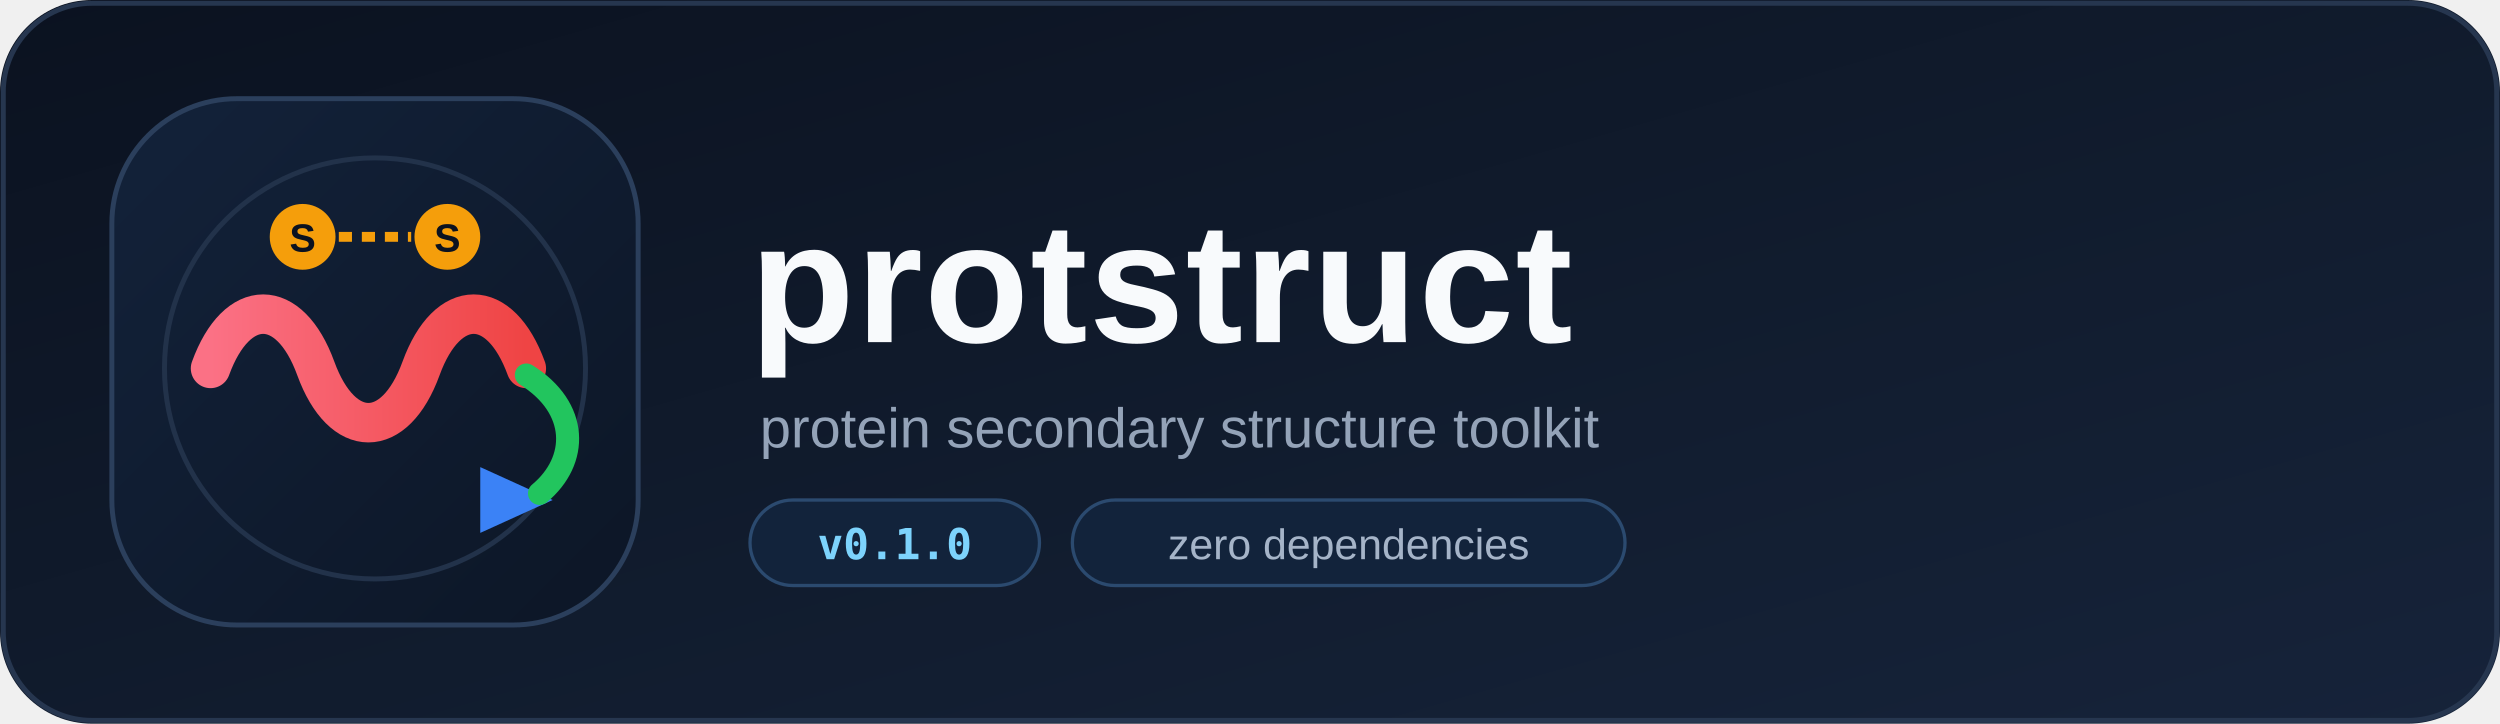
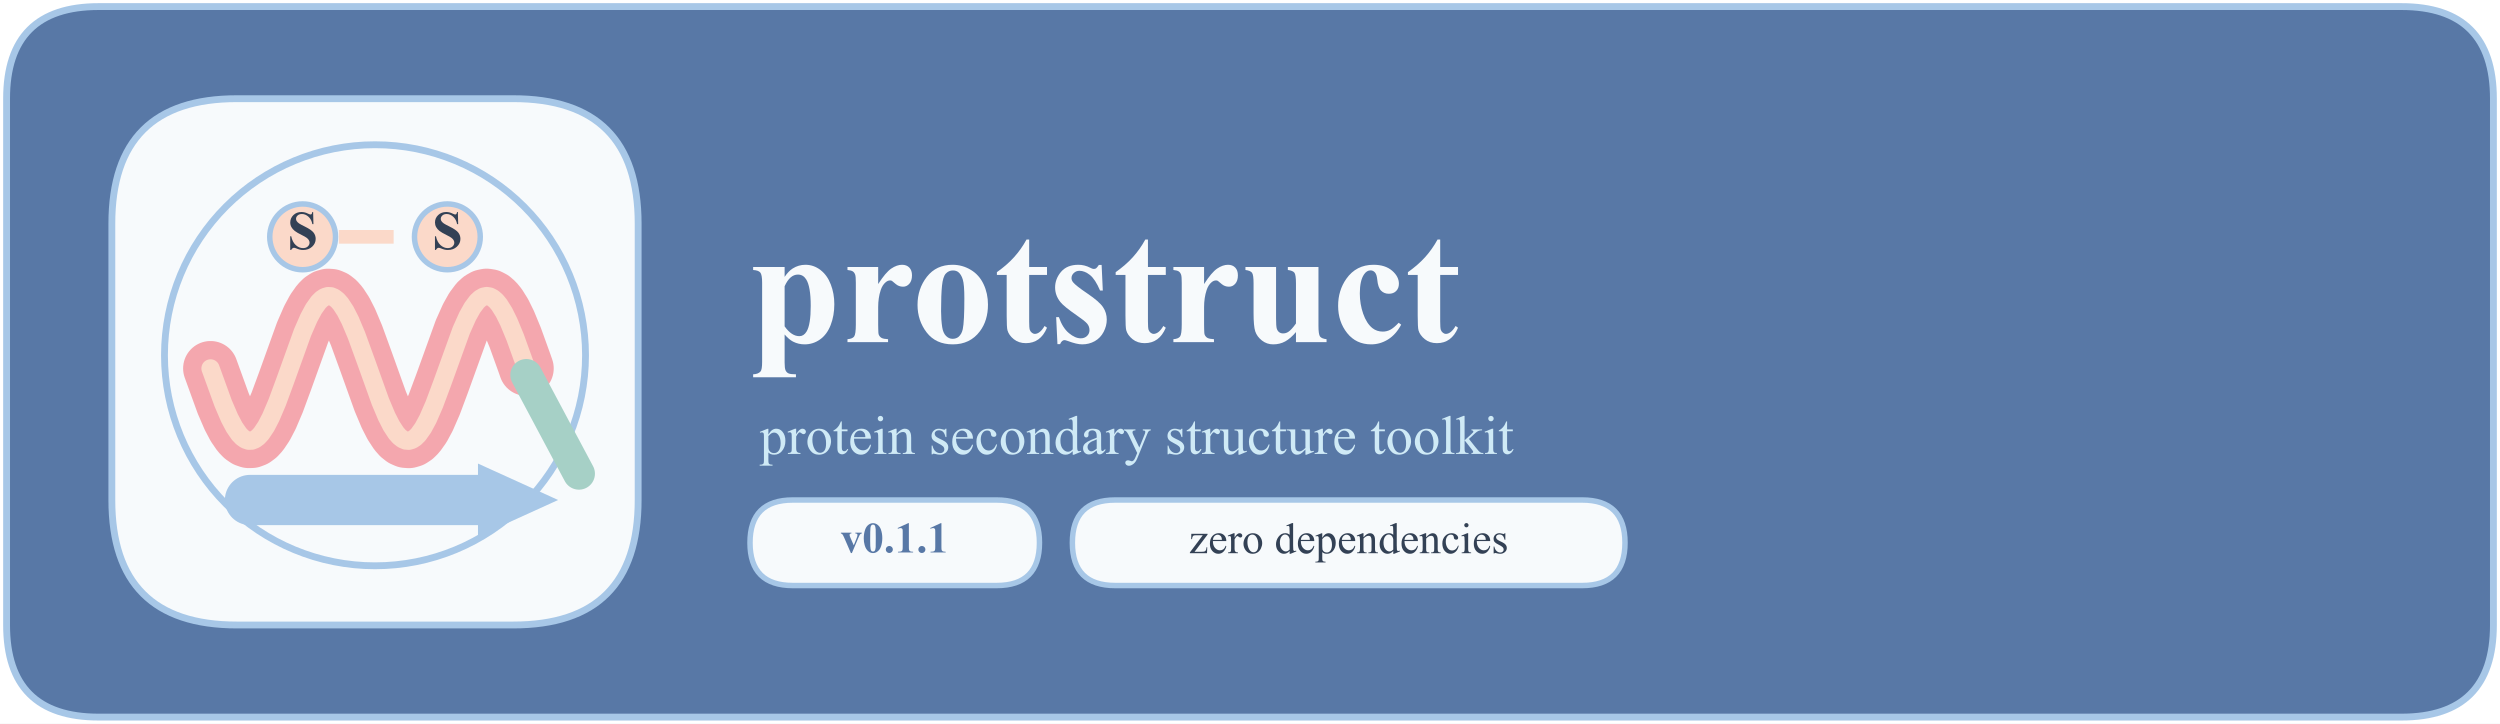
- <svg xmlns="http://www.w3.org/2000/svg" width="760" height="220" viewBox="0 0 760 220" role="img" aria-label="protstruct logo">
+ <svg xmlns="http://www.w3.org/2000/svg" xmlns:xlink="http://www.w3.org/1999/xlink" width="547.2pt" height="158.4pt" viewBox="0 0 547.2 158.4" version="1.1">
  <defs>
-     <linearGradient id="bg" x1="0" y1="0" x2="1" y2="1">
-       <stop offset="0" stop-color="#0B1220" />
-       <stop offset="0.55" stop-color="#111C2E" />
-       <stop offset="1" stop-color="#16233A" />
-     </linearGradient>
-     <linearGradient id="helix" x1="0" y1="0" x2="1" y2="0">
-       <stop offset="0" stop-color="#FB7185" />
-       <stop offset="1" stop-color="#EF4444" />
-     </linearGradient>
-     <linearGradient id="sheet" x1="0" y1="0" x2="1" y2="0">
-       <stop offset="0" stop-color="#60A5FA" />
-       <stop offset="1" stop-color="#3B82F6" />
-     </linearGradient>
-     <linearGradient id="iconBg" x1="0" y1="0" x2="1" y2="1">
-       <stop offset="0" stop-color="#13223A" />
-       <stop offset="1" stop-color="#0C1626" />
-     </linearGradient>
+     <style type="text/css">*{stroke-linejoin: round; stroke-linecap: butt}</style>
  </defs>
-   <rect x="0" y="0" width="760" height="220" rx="28" fill="url(#bg)" />
-   <rect x="1" y="1" width="758" height="218" rx="27" fill="none" stroke="#26364F" stroke-width="1.5" />
-   <g>
-     <rect x="34" y="30" width="160" height="160" rx="38" fill="url(#iconBg)" stroke="#2B3F5C" stroke-width="1.5" />
-     <circle cx="114" cy="112" r="64" fill="none" stroke="#22324A" stroke-width="1.5" />
-     <line x1="103" y1="72" x2="125" y2="72" stroke="#F59E0B" stroke-width="3" stroke-dasharray="4 3" />
-     <circle cx="92" cy="72" r="10" fill="#F59E0B" />
-     <circle cx="136" cy="72" r="10" fill="#F59E0B" />
-     <text x="92" y="76.5" text-anchor="middle" font-family="Arial, sans-serif" font-size="12" font-weight="700" fill="#0B1220">S</text>
-     <text x="136" y="76.5" text-anchor="middle" font-family="Arial, sans-serif" font-size="12" font-weight="700" fill="#0B1220">S</text>
-     <path d="M64 112 C72 90 88 90 96 112 S120 134 128 112 S152 90 160 112" fill="none" stroke="url(#helix)" stroke-width="12" stroke-linecap="round" />
-     <line x1="76" y1="152" x2="148" y2="152" stroke="url(#sheet)" stroke-width="11" stroke-linecap="round" />
-     <polygon points="146,142 168,152 146,162" fill="#3B82F6" />
-     <path d="M160 114 C176 124 176 140 164 150" fill="none" stroke="#22C55E" stroke-width="7" stroke-linecap="round" />
+   <g id="figure_1">
+     <g id="patch_1">
+       <path d="M 0 158.4  L 547.2 158.4  L 547.2 0  L 0 0  z " style="fill: #ffffff" />
+     </g>
+     <g id="axes_1">
+       <g id="patch_2">
+         <path d="M 21.6 156.96  L 525.6 156.96  Q 545.76 156.96 545.76 136.8  L 545.76 21.6  Q 545.76 1.44 525.6 1.44  L 21.6 1.44  Q 1.44 1.44 1.44 21.6  L 1.44 136.8  Q 1.44 156.96 21.6 156.96  z " clip-path="url(#p4c0f9f40c4)" style="fill: #5878a6; stroke: #a7c7e7; stroke-width: 1.5; stroke-linejoin: miter" />
+       </g>
+       <g id="patch_3">
+         <path d="M 51.84 136.8  L 112.32 136.8  Q 139.68 136.8 139.68 109.44  L 139.68 48.96  Q 139.68 21.6 112.32 21.6  L 51.84 21.6  Q 24.48 21.6 24.48 48.96  L 24.48 109.44  Q 24.48 136.8 51.84 136.8  z " clip-path="url(#p4c0f9f40c4)" style="fill: #f7fafc; stroke: #a7c7e7; stroke-width: 1.5; stroke-linejoin: miter" />
+       </g>
+       <g id="patch_4">
+         <path d="M 82.08 123.84  C 94.301 123.84 106.022 118.985 114.663 110.343  C 123.305 101.702 128.16 89.981 128.16 77.76  C 128.16 65.539 123.305 53.818 114.663 45.177  C 106.022 36.535 94.301 31.68 82.08 31.68  C 69.859 31.68 58.138 36.535 49.497 45.177  C 40.855 53.818 36 65.539 36 77.76  C 36 89.981 40.855 101.702 49.497 110.343  C 58.138 118.985 69.859 123.84 82.08 123.84  L 82.08 123.84  z " clip-path="url(#p4c0f9f40c4)" style="fill: none; stroke: #a7c7e7; stroke-width: 1.5; stroke-linejoin: miter" />
+       </g>
+       <g id="patch_5">
+         <path d="M 66.24 59.04  C 68.149 59.04 69.981 58.281 71.331 56.931  C 72.681 55.581 73.44 53.749 73.44 51.84  C 73.44 49.931 72.681 48.099 71.331 46.749  C 69.981 45.399 68.149 44.64 66.24 44.64  C 64.331 44.64 62.499 45.399 61.149 46.749  C 59.799 48.099 59.04 49.931 59.04 51.84  C 59.04 53.749 59.799 55.581 61.149 56.931  C 62.499 58.281 64.331 59.04 66.24 59.04  z " clip-path="url(#p4c0f9f40c4)" style="fill: #fbd9c9; stroke: #a7c7e7; stroke-width: 1.2; stroke-linejoin: miter" />
+       </g>
+       <g id="patch_6">
+         <path d="M 97.92 59.04  C 99.829 59.04 101.661 58.281 103.011 56.931  C 104.361 55.581 105.12 53.749 105.12 51.84  C 105.12 49.931 104.361 48.099 103.011 46.749  C 101.661 45.399 99.829 44.64 97.92 44.64  C 96.011 44.64 94.179 45.399 92.829 46.749  C 91.479 48.099 90.72 49.931 90.72 51.84  C 90.72 53.749 91.479 55.581 92.829 56.931  C 94.179 58.281 96.011 59.04 97.92 59.04  z " clip-path="url(#p4c0f9f40c4)" style="fill: #fbd9c9; stroke: #a7c7e7; stroke-width: 1.2; stroke-linejoin: miter" />
+       </g>
+       <g id="patch_7">
+         <path d="M 105.12 116.64  L 120.96 109.44  L 105.12 102.24  z " clip-path="url(#p4c0f9f40c4)" style="fill: #a7c7e7; stroke: #a7c7e7; stroke-linejoin: miter" />
+       </g>
+       <g id="patch_8">
+         <path d="M 173.52 128.16  L 218.16 128.16  Q 227.52 128.16 227.52 118.8  L 227.52 118.8  Q 227.52 109.44 218.16 109.44  L 173.52 109.44  Q 164.16 109.44 164.16 118.8  L 164.16 118.8  Q 164.16 128.16 173.52 128.16  z " clip-path="url(#p4c0f9f40c4)" style="fill: #f7fafc; stroke: #a7c7e7; stroke-width: 1.2; stroke-linejoin: miter" />
+       </g>
+       <g id="patch_9">
+         <path d="M 244.08 128.16  L 346.32 128.16  Q 355.68 128.16 355.68 118.8  L 355.68 118.8  Q 355.68 109.44 346.32 109.44  L 244.08 109.44  Q 234.72 109.44 234.72 118.8  L 234.72 118.8  Q 234.72 128.16 244.08 128.16  z " clip-path="url(#p4c0f9f40c4)" style="fill: #f7fafc; stroke: #a7c7e7; stroke-width: 1.2; stroke-linejoin: miter" />
+       </g>
+       <g id="line2d_1">
+         <path d="M 74.16 51.84  L 90 51.84  " clip-path="url(#p4c0f9f40c4)" style="fill: none; stroke-dasharray: 12,9; stroke-dashoffset: 0; stroke: #fbd9c9; stroke-width: 3" />
+       </g>
+       <g id="line2d_2">
+         <path d="M 46.08 80.64  L 48.859 88.306  L 50.248 91.527  L 51.29 93.499  L 52.332 95.011  L 53.027 95.735  L 53.721 96.22  L 54.416 96.456  L 55.111 96.44  L 55.805 96.173  L 56.5 95.658  L 57.195 94.904  L 58.237 93.351  L 59.279 91.344  L 60.668 88.086  L 62.405 83.377  L 66.226 72.756  L 67.615 69.573  L 68.657 67.637  L 69.699 66.166  L 70.394 65.471  L 71.088 65.017  L 71.783 64.812  L 72.478 64.86  L 73.172 65.158  L 73.867 65.704  L 74.562 66.487  L 75.604 68.08  L 76.646 70.122  L 78.035 73.415  L 80.119 79.142  L 83.245 87.865  L 84.634 91.158  L 85.676 93.2  L 86.718 94.793  L 87.413 95.576  L 88.108 96.122  L 88.802 96.42  L 89.497 96.468  L 90.192 96.263  L 90.886 95.809  L 91.581 95.114  L 92.623 93.643  L 93.665 91.707  L 95.054 88.524  L 96.791 83.868  L 100.959 72.326  L 102.349 69.221  L 103.391 67.358  L 104.433 65.97  L 105.127 65.334  L 105.822 64.942  L 106.517 64.8  L 107.211 64.911  L 107.906 65.272  L 108.601 65.878  L 109.295 66.719  L 110.337 68.391  L 111.379 70.501  L 112.769 73.864  L 114.853 79.64  L 115.2 80.64  L 115.2 80.64  " clip-path="url(#p4c0f9f40c4)" style="fill: none; stroke: #f4a7ae; stroke-width: 12; stroke-linecap: round" />
+       </g>
+       <g id="line2d_3">
+         <path d="M 46.08 80.64  L 48.859 88.306  L 50.248 91.527  L 51.29 93.499  L 52.332 95.011  L 53.027 95.735  L 53.721 96.22  L 54.416 96.456  L 55.111 96.44  L 55.805 96.173  L 56.5 95.658  L 57.195 94.904  L 58.237 93.351  L 59.279 91.344  L 60.668 88.086  L 62.405 83.377  L 66.226 72.756  L 67.615 69.573  L 68.657 67.637  L 69.699 66.166  L 70.394 65.471  L 71.088 65.017  L 71.783 64.812  L 72.478 64.86  L 73.172 65.158  L 73.867 65.704  L 74.562 66.487  L 75.604 68.08  L 76.646 70.122  L 78.035 73.415  L 80.119 79.142  L 83.245 87.865  L 84.634 91.158  L 85.676 93.2  L 86.718 94.793  L 87.413 95.576  L 88.108 96.122  L 88.802 96.42  L 89.497 96.468  L 90.192 96.263  L 90.886 95.809  L 91.581 95.114  L 92.623 93.643  L 93.665 91.707  L 95.054 88.524  L 96.791 83.868  L 100.959 72.326  L 102.349 69.221  L 103.391 67.358  L 104.433 65.97  L 105.127 65.334  L 105.822 64.942  L 106.517 64.8  L 107.211 64.911  L 107.906 65.272  L 108.601 65.878  L 109.295 66.719  L 110.337 68.391  L 111.379 70.501  L 112.769 73.864  L 114.853 79.64  L 115.2 80.64  L 115.2 80.64  " clip-path="url(#p4c0f9f40c4)" style="fill: none; stroke: #fbd9c9; stroke-width: 4; stroke-linecap: round" />
+       </g>
+       <g id="line2d_4">
+         <path d="M 54.72 109.44  L 106.56 109.44  " clip-path="url(#p4c0f9f40c4)" style="fill: none; stroke: #a7c7e7; stroke-width: 11; stroke-linecap: round" />
+       </g>
+       <g id="line2d_5">
+         <path d="M 115.2 82.08  L 115.395 82.446  L 115.591 82.812  L 115.786 83.178  L 115.981 83.544  L 116.176 83.911  L 116.372 84.277  L 116.567 84.643  L 116.762 85.009  L 116.957 85.375  L 117.153 85.741  L 117.348 86.107  L 117.543 86.473  L 117.738 86.839  L 117.934 87.205  L 118.129 87.572  L 118.324 87.938  L 118.519 88.304  L 118.715 88.67  L 118.91 89.036  L 119.105 89.402  L 119.3 89.768  L 119.496 90.134  L 119.691 90.5  L 119.886 90.866  L 120.081 91.233  L 120.277 91.599  L 120.472 91.965  L 120.667 92.331  L 120.862 92.697  L 121.058 93.063  L 121.253 93.429  L 121.448 93.795  L 121.643 94.161  L 121.839 94.527  L 122.034 94.894  L 122.229 95.26  L 122.424 95.626  L 122.62 95.992  L 122.815 96.358  L 123.01 96.724  L 123.205 97.09  L 123.401 97.456  L 123.596 97.822  L 123.791 98.188  L 123.986 98.555  L 124.182 98.921  L 124.377 99.287  L 124.572 99.653  L 124.767 100.019  L 124.963 100.385  L 125.158 100.751  L 125.353 101.117  L 125.548 101.483  L 125.744 101.849  L 125.939 102.216  L 126.134 102.582  L 126.329 102.948  L 126.525 103.314  L 126.72 103.68  " clip-path="url(#p4c0f9f40c4)" style="fill: none; stroke: #a6d0c6; stroke-width: 7; stroke-linecap: round" />
+       </g>
+       <g id="text_1">
+         <g style="fill: #334155" transform="translate(62.90344 54.52969) scale(0.12 -0.12)">
+           <defs>
+             <path id="TimesNewRomanPS-BoldMT-53" d="M 3006 4334  L 3041 2922  L 2913 2922  Q 2822 3453 2467 3776  Q 2113 4100 1700 4100  Q 1381 4100 1195 3929  Q 1009 3759 1009 3538  Q 1009 3397 1075 3288  Q 1166 3141 1366 2997  Q 1513 2894 2044 2631  Q 2788 2266 3047 1941  Q 3303 1616 3303 1197  Q 3303 666 2889 283  Q 2475 -100 1838 -100  Q 1638 -100 1459 -59  Q 1281 -19 1013 94  Q 863 156 766 156  Q 684 156 593 93  Q 503 31 447 -97  L 331 -97  L 331 1503  L 447 1503  Q 584 828 976 473  Q 1369 119 1822 119  Q 2172 119 2380 309  Q 2588 500 2588 753  Q 2588 903 2508 1043  Q 2428 1184 2265 1311  Q 2103 1438 1691 1641  Q 1113 1925 859 2125  Q 606 2325 470 2572  Q 334 2819 334 3116  Q 334 3622 706 3978  Q 1078 4334 1644 4334  Q 1850 4334 2044 4284  Q 2191 4247 2402 4145  Q 2613 4044 2697 4044  Q 2778 4044 2825 4094  Q 2872 4144 2913 4334  L 3006 4334  z " transform="scale(0.015625)" />
+           </defs>
+           <use xlink:href="#TimesNewRomanPS-BoldMT-53" />
+         </g>
+       </g>
+       <g id="text_2">
+         <g style="fill: #334155" transform="translate(94.58344 54.52969) scale(0.12 -0.12)">
+           <use xlink:href="#TimesNewRomanPS-BoldMT-53" />
+         </g>
+       </g>
+       <g id="text_3">
+         <g style="fill: #f7fafc" transform="translate(164.16 74.88) scale(0.36 -0.36)">
+           <defs>
+             <path id="TimesNewRomanPS-BoldMT-70" d="M 1347 297  L 1347 -791  Q 1347 -1016 1383 -1097  Q 1419 -1178 1494 -1215  Q 1569 -1253 1788 -1253  L 1788 -1369  L 122 -1369  L 122 -1253  Q 316 -1247 409 -1144  Q 472 -1072 472 -772  L 472 2313  Q 472 2622 400 2708  Q 328 2794 122 2806  L 122 2922  L 1347 2922  L 1347 2538  Q 1500 2763 1659 2863  Q 1888 3009 2156 3009  Q 2478 3009 2742 2806  Q 3006 2603 3143 2245  Q 3281 1888 3281 1475  Q 3281 1031 3139 664  Q 2997 297 2726 104  Q 2456 -88 2125 -88  Q 1884 -88 1675 19  Q 1519 100 1347 297  z M 1347 613  Q 1616 231 1922 231  Q 2091 231 2200 409  Q 2363 672 2363 1409  Q 2363 2166 2184 2444  Q 2066 2628 1866 2628  Q 1550 2628 1347 2172  L 1347 613  z " transform="scale(0.015625)" />
+             <path id="TimesNewRomanPS-BoldMT-72" d="M 1428 2922  L 1428 2259  Q 1719 2713 1937 2861  Q 2156 3009 2359 3009  Q 2534 3009 2639 2901  Q 2744 2794 2744 2597  Q 2744 2388 2642 2272  Q 2541 2156 2397 2156  Q 2231 2156 2109 2262  Q 1988 2369 1966 2381  Q 1934 2400 1894 2400  Q 1803 2400 1722 2331  Q 1594 2225 1528 2028  Q 1428 1725 1428 1359  L 1428 688  L 1431 513  Q 1431 334 1453 284  Q 1491 200 1564 161  Q 1638 122 1813 113  L 1813 0  L 234 0  L 234 113  Q 425 128 492 217  Q 559 306 559 688  L 559 2303  Q 559 2553 534 2622  Q 503 2709 443 2750  Q 384 2791 234 2806  L 234 2922  L 1428 2922  z " transform="scale(0.015625)" />
+             <path id="TimesNewRomanPS-BoldMT-6f" d="M 1594 3009  Q 1975 3009 2303 2812  Q 2631 2616 2801 2253  Q 2972 1891 2972 1459  Q 2972 838 2656 419  Q 2275 -88 1603 -88  Q 944 -88 587 375  Q 231 838 231 1447  Q 231 2075 595 2542  Q 959 3009 1594 3009  z M 1606 2788  Q 1447 2788 1333 2667  Q 1219 2547 1183 2192  Q 1147 1838 1147 1206  Q 1147 872 1191 581  Q 1225 359 1337 243  Q 1450 128 1594 128  Q 1734 128 1828 206  Q 1950 313 1991 503  Q 2053 800 2053 1703  Q 2053 2234 1993 2432  Q 1934 2631 1819 2722  Q 1738 2788 1606 2788  z " transform="scale(0.015625)" />
+             <path id="TimesNewRomanPS-BoldMT-74" d="M 1375 3991  L 1375 2922  L 2069 2922  L 2069 2613  L 1375 2613  L 1375 809  Q 1375 556 1398 482  Q 1422 409 1481 364  Q 1541 319 1591 319  Q 1794 319 1975 628  L 2069 559  Q 1816 -41 1247 -41  Q 969 -41 776 114  Q 584 269 531 459  Q 500 566 500 1034  L 500 2613  L 119 2613  L 119 2722  Q 513 3000 789 3306  Q 1066 3613 1272 3991  L 1375 3991  z " transform="scale(0.015625)" />
+             <path id="TimesNewRomanPS-BoldMT-73" d="M 2063 3003  L 2109 2006  L 2003 2006  Q 1813 2450 1608 2612  Q 1403 2775 1200 2775  Q 1072 2775 981 2689  Q 891 2603 891 2491  Q 891 2406 953 2328  Q 1053 2200 1512 1889  Q 1972 1578 2117 1361  Q 2263 1144 2263 875  Q 2263 631 2141 397  Q 2019 163 1797 37  Q 1575 -88 1306 -88  Q 1097 -88 747 44  Q 653 78 619 78  Q 516 78 447 -78  L 344 -78  L 294 972  L 400 972  Q 541 559 786 353  Q 1031 147 1250 147  Q 1400 147 1495 239  Q 1591 331 1591 463  Q 1591 613 1497 722  Q 1403 831 1078 1053  Q 600 1384 459 1559  Q 253 1816 253 2125  Q 253 2463 486 2736  Q 719 3009 1159 3009  Q 1397 3009 1619 2894  Q 1703 2847 1756 2847  Q 1813 2847 1847 2870  Q 1881 2894 1956 3003  L 2063 3003  z " transform="scale(0.015625)" />
+             <path id="TimesNewRomanPS-BoldMT-75" d="M 3038 2922  L 3038 634  Q 3038 300 3100 217  Q 3163 134 3353 113  L 3353 0  L 2163 0  L 2163 391  Q 1953 141 1743 26  Q 1534 -88 1275 -88  Q 1028 -88 836 64  Q 644 216 578 419  Q 513 622 513 1128  L 513 2288  Q 513 2619 452 2700  Q 391 2781 197 2806  L 197 2922  L 1388 2922  L 1388 925  Q 1388 613 1417 522  Q 1447 431 1511 384  Q 1575 338 1659 338  Q 1772 338 1863 397  Q 1988 478 2163 725  L 2163 2288  Q 2163 2619 2102 2700  Q 2041 2781 1847 2806  L 1847 2922  L 3038 2922  z " transform="scale(0.015625)" />
+             <path id="TimesNewRomanPS-BoldMT-63" d="M 2600 753  L 2697 678  Q 2491 291 2183 101  Q 1875 -88 1528 -88  Q 944 -88 594 353  Q 244 794 244 1413  Q 244 2009 563 2463  Q 947 3009 1622 3009  Q 2075 3009 2342 2781  Q 2609 2553 2609 2272  Q 2609 2094 2501 1987  Q 2394 1881 2219 1881  Q 2034 1881 1914 2003  Q 1794 2125 1766 2438  Q 1747 2634 1675 2713  Q 1603 2791 1506 2791  Q 1356 2791 1250 2631  Q 1088 2391 1088 1894  Q 1088 1481 1219 1104  Q 1350 728 1578 544  Q 1750 409 1984 409  Q 2138 409 2275 481  Q 2413 553 2600 753  z " transform="scale(0.015625)" />
+           </defs>
+           <use xlink:href="#TimesNewRomanPS-BoldMT-70" />
+           <use xlink:href="#TimesNewRomanPS-BoldMT-72" x="55.615" />
+           <use xlink:href="#TimesNewRomanPS-BoldMT-6f" x="98.25" />
+           <use xlink:href="#TimesNewRomanPS-BoldMT-74" x="148.25" />
+           <use xlink:href="#TimesNewRomanPS-BoldMT-73" x="181.551" />
+           <use xlink:href="#TimesNewRomanPS-BoldMT-74" x="220.467" />
+           <use xlink:href="#TimesNewRomanPS-BoldMT-72" x="253.768" />
+           <use xlink:href="#TimesNewRomanPS-BoldMT-75" x="298.152" />
+           <use xlink:href="#TimesNewRomanPS-BoldMT-63" x="353.768" />
+           <use xlink:href="#TimesNewRomanPS-BoldMT-74" x="398.152" />
+         </g>
+       </g>
+       <g id="text_4">
+         <g style="fill: #cfeaf6" transform="translate(166.32 99.36) scale(0.12 -0.12)">
+           <defs>
+             <path id="TimesNewRomanPSMT-70" d="M -6 2578  L 875 2934  L 994 2934  L 994 2266  Q 1216 2644 1439 2795  Q 1663 2947 1909 2947  Q 2341 2947 2628 2609  Q 2981 2197 2981 1534  Q 2981 794 2556 309  Q 2206 -88 1675 -88  Q 1444 -88 1275 -22  Q 1150 25 994 166  L 994 -706  Q 994 -1000 1030 -1079  Q 1066 -1159 1155 -1206  Q 1244 -1253 1478 -1253  L 1478 -1369  L -22 -1369  L -22 -1253  L 56 -1253  Q 228 -1256 350 -1188  Q 409 -1153 442 -1076  Q 475 -1000 475 -688  L 475 2019  Q 475 2297 450 2372  Q 425 2447 370 2484  Q 316 2522 222 2522  Q 147 2522 31 2478  L -6 2578  z M 994 2081  L 994 1013  Q 994 666 1022 556  Q 1066 375 1236 237  Q 1406 100 1666 100  Q 1978 100 2172 344  Q 2425 663 2425 1241  Q 2425 1897 2138 2250  Q 1938 2494 1663 2494  Q 1513 2494 1366 2419  Q 1253 2363 994 2081  z " transform="scale(0.015625)" />
+             <path id="TimesNewRomanPSMT-72" d="M 1038 2947  L 1038 2303  Q 1397 2947 1775 2947  Q 1947 2947 2059 2842  Q 2172 2738 2172 2600  Q 2172 2478 2090 2393  Q 2009 2309 1897 2309  Q 1788 2309 1652 2417  Q 1516 2525 1450 2525  Q 1394 2525 1328 2463  Q 1188 2334 1038 2041  L 1038 669  Q 1038 431 1097 309  Q 1138 225 1241 169  Q 1344 113 1538 113  L 1538 0  L 72 0  L 72 113  Q 291 113 397 181  Q 475 231 506 341  Q 522 394 522 644  L 522 1753  Q 522 2253 501 2348  Q 481 2444 426 2487  Q 372 2531 291 2531  Q 194 2531 72 2484  L 41 2597  L 906 2947  L 1038 2947  z " transform="scale(0.015625)" />
+             <path id="TimesNewRomanPSMT-6f" d="M 1600 2947  Q 2250 2947 2644 2453  Q 2978 2031 2978 1484  Q 2978 1100 2793 706  Q 2609 313 2286 112  Q 1963 -88 1566 -88  Q 919 -88 538 428  Q 216 863 216 1403  Q 216 1797 411 2186  Q 606 2575 925 2761  Q 1244 2947 1600 2947  z M 1503 2744  Q 1338 2744 1170 2645  Q 1003 2547 900 2300  Q 797 2053 797 1666  Q 797 1041 1045 587  Q 1294 134 1700 134  Q 2003 134 2200 384  Q 2397 634 2397 1244  Q 2397 2006 2069 2444  Q 1847 2744 1503 2744  z " transform="scale(0.015625)" />
+             <path id="TimesNewRomanPSMT-74" d="M 1031 3803  L 1031 2863  L 1700 2863  L 1700 2644  L 1031 2644  L 1031 788  Q 1031 509 1111 412  Q 1191 316 1316 316  Q 1419 316 1516 380  Q 1613 444 1666 569  L 1788 569  Q 1678 263 1478 108  Q 1278 -47 1066 -47  Q 922 -47 784 33  Q 647 113 581 261  Q 516 409 516 719  L 516 2644  L 63 2644  L 63 2747  Q 234 2816 414 2980  Q 594 3144 734 3369  Q 806 3488 934 3803  L 1031 3803  z " transform="scale(0.015625)" />
+             <path id="TimesNewRomanPSMT-65" d="M 681 1784  Q 678 1147 991 784  Q 1303 422 1725 422  Q 2006 422 2214 576  Q 2422 731 2563 1106  L 2659 1044  Q 2594 616 2278 264  Q 1963 -88 1488 -88  Q 972 -88 605 314  Q 238 716 238 1394  Q 238 2128 614 2539  Q 991 2950 1559 2950  Q 2041 2950 2350 2633  Q 2659 2316 2659 1784  L 681 1784  z M 681 1966  L 2006 1966  Q 1991 2241 1941 2353  Q 1863 2528 1708 2628  Q 1553 2728 1384 2728  Q 1125 2728 920 2526  Q 716 2325 681 1966  z " transform="scale(0.015625)" />
+             <path id="TimesNewRomanPSMT-69" d="M 928 4444  Q 1059 4444 1151 4351  Q 1244 4259 1244 4128  Q 1244 3997 1151 3903  Q 1059 3809 928 3809  Q 797 3809 703 3903  Q 609 3997 609 4128  Q 609 4259 701 4351  Q 794 4444 928 4444  z M 1188 2947  L 1188 647  Q 1188 378 1227 289  Q 1266 200 1342 156  Q 1419 113 1622 113  L 1622 0  L 231 0  L 231 113  Q 441 113 512 153  Q 584 194 626 287  Q 669 381 669 647  L 669 1750  Q 669 2216 641 2353  Q 619 2453 572 2492  Q 525 2531 444 2531  Q 356 2531 231 2484  L 188 2597  L 1050 2947  L 1188 2947  z " transform="scale(0.015625)" />
+             <path id="TimesNewRomanPSMT-6e" d="M 1034 2341  Q 1538 2947 1994 2947  Q 2228 2947 2397 2830  Q 2566 2713 2666 2444  Q 2734 2256 2734 1869  L 2734 647  Q 2734 375 2778 278  Q 2813 200 2889 156  Q 2966 113 3172 113  L 3172 0  L 1756 0  L 1756 113  L 1816 113  Q 2016 113 2095 173  Q 2175 234 2206 353  Q 2219 400 2219 647  L 2219 1819  Q 2219 2209 2117 2386  Q 2016 2563 1775 2563  Q 1403 2563 1034 2156  L 1034 647  Q 1034 356 1069 288  Q 1113 197 1189 155  Q 1266 113 1500 113  L 1500 0  L 84 0  L 84 113  L 147 113  Q 366 113 442 223  Q 519 334 519 647  L 519 1709  Q 519 2225 495 2337  Q 472 2450 423 2490  Q 375 2531 294 2531  Q 206 2531 84 2484  L 38 2597  L 900 2947  L 1034 2947  L 1034 2341  z " transform="scale(0.015625)" />
+             <path id="TimesNewRomanPSMT-20" transform="scale(0.015625)" />
+             <path id="TimesNewRomanPSMT-73" d="M 2050 2947  L 2050 1972  L 1947 1972  Q 1828 2431 1642 2597  Q 1456 2763 1169 2763  Q 950 2763 815 2647  Q 681 2531 681 2391  Q 681 2216 781 2091  Q 878 1963 1175 1819  L 1631 1597  Q 2266 1288 2266 781  Q 2266 391 1970 151  Q 1675 -88 1309 -88  Q 1047 -88 709 6  Q 606 38 541 38  Q 469 38 428 -44  L 325 -44  L 325 978  L 428 978  Q 516 541 762 319  Q 1009 97 1316 97  Q 1531 97 1667 223  Q 1803 350 1803 528  Q 1803 744 1651 891  Q 1500 1038 1047 1263  Q 594 1488 453 1669  Q 313 1847 313 2119  Q 313 2472 555 2709  Q 797 2947 1181 2947  Q 1350 2947 1591 2875  Q 1750 2828 1803 2828  Q 1853 2828 1881 2850  Q 1909 2872 1947 2947  L 2050 2947  z " transform="scale(0.015625)" />
+             <path id="TimesNewRomanPSMT-63" d="M 2631 1088  Q 2516 522 2178 217  Q 1841 -88 1431 -88  Q 944 -88 581 321  Q 219 731 219 1428  Q 219 2103 620 2525  Q 1022 2947 1584 2947  Q 2006 2947 2278 2723  Q 2550 2500 2550 2259  Q 2550 2141 2473 2067  Q 2397 1994 2259 1994  Q 2075 1994 1981 2113  Q 1928 2178 1911 2362  Q 1894 2547 1784 2644  Q 1675 2738 1481 2738  Q 1169 2738 978 2506  Q 725 2200 725 1697  Q 725 1184 976 792  Q 1228 400 1656 400  Q 1963 400 2206 609  Q 2378 753 2541 1131  L 2631 1088  z " transform="scale(0.015625)" />
+             <path id="TimesNewRomanPSMT-64" d="M 2222 322  Q 2013 103 1813 7  Q 1613 -88 1381 -88  Q 913 -88 563 304  Q 213 697 213 1313  Q 213 1928 600 2439  Q 988 2950 1597 2950  Q 1975 2950 2222 2709  L 2222 3238  Q 2222 3728 2198 3840  Q 2175 3953 2125 3993  Q 2075 4034 2000 4034  Q 1919 4034 1784 3984  L 1744 4094  L 2597 4444  L 2738 4444  L 2738 1134  Q 2738 631 2761 520  Q 2784 409 2836 365  Q 2888 322 2956 322  Q 3041 322 3181 375  L 3216 266  L 2366 -88  L 2222 -88  L 2222 322  z M 2222 541  L 2222 2016  Q 2203 2228 2109 2403  Q 2016 2578 1861 2667  Q 1706 2756 1559 2756  Q 1284 2756 1069 2509  Q 784 2184 784 1559  Q 784 928 1059 592  Q 1334 256 1672 256  Q 1956 256 2222 541  z " transform="scale(0.015625)" />
+             <path id="TimesNewRomanPSMT-61" d="M 1822 413  Q 1381 72 1269 19  Q 1100 -59 909 -59  Q 613 -59 420 144  Q 228 347 228 678  Q 228 888 322 1041  Q 450 1253 767 1440  Q 1084 1628 1822 1897  L 1822 2009  Q 1822 2438 1686 2597  Q 1550 2756 1291 2756  Q 1094 2756 978 2650  Q 859 2544 859 2406  L 866 2225  Q 866 2081 792 2003  Q 719 1925 600 1925  Q 484 1925 411 2006  Q 338 2088 338 2228  Q 338 2497 613 2722  Q 888 2947 1384 2947  Q 1766 2947 2009 2819  Q 2194 2722 2281 2516  Q 2338 2381 2338 1966  L 2338 994  Q 2338 584 2353 492  Q 2369 400 2405 369  Q 2441 338 2488 338  Q 2538 338 2575 359  Q 2641 400 2828 588  L 2828 413  Q 2478 -56 2159 -56  Q 2006 -56 1915 50  Q 1825 156 1822 413  z M 1822 616  L 1822 1706  Q 1350 1519 1213 1441  Q 966 1303 859 1153  Q 753 1003 753 825  Q 753 600 887 451  Q 1022 303 1197 303  Q 1434 303 1822 616  z " transform="scale(0.015625)" />
+             <path id="TimesNewRomanPSMT-79" d="M 38 2863  L 1372 2863  L 1372 2747  L 1306 2747  Q 1166 2747 1095 2686  Q 1025 2625 1025 2534  Q 1025 2413 1128 2197  L 1825 753  L 2466 2334  Q 2519 2463 2519 2588  Q 2519 2644 2497 2672  Q 2472 2706 2419 2726  Q 2366 2747 2231 2747  L 2231 2863  L 3163 2863  L 3163 2747  Q 3047 2734 2984 2696  Q 2922 2659 2847 2556  Q 2819 2513 2741 2316  L 1575 -541  Q 1406 -956 1132 -1168  Q 859 -1381 606 -1381  Q 422 -1381 303 -1275  Q 184 -1169 184 -1031  Q 184 -900 270 -820  Q 356 -741 506 -741  Q 609 -741 788 -809  Q 913 -856 944 -856  Q 1038 -856 1148 -759  Q 1259 -663 1372 -384  L 1575 113  L 547 2272  Q 500 2369 397 2513  Q 319 2622 269 2659  Q 197 2709 38 2747  L 38 2863  z " transform="scale(0.015625)" />
+             <path id="TimesNewRomanPSMT-75" d="M 2709 2863  L 2709 1128  Q 2709 631 2732 520  Q 2756 409 2807 365  Q 2859 322 2928 322  Q 3025 322 3147 375  L 3191 266  L 2334 -88  L 2194 -88  L 2194 519  Q 1825 119 1631 15  Q 1438 -88 1222 -88  Q 981 -88 804 51  Q 628 191 559 409  Q 491 628 491 1028  L 491 2306  Q 491 2509 447 2587  Q 403 2666 317 2708  Q 231 2750 6 2747  L 6 2863  L 1009 2863  L 1009 947  Q 1009 547 1148 422  Q 1288 297 1484 297  Q 1619 297 1789 381  Q 1959 466 2194 703  L 2194 2325  Q 2194 2569 2105 2655  Q 2016 2741 1734 2747  L 1734 2863  L 2709 2863  z " transform="scale(0.015625)" />
+             <path id="TimesNewRomanPSMT-6c" d="M 1184 4444  L 1184 647  Q 1184 378 1223 290  Q 1263 203 1344 158  Q 1425 113 1647 113  L 1647 0  L 244 0  L 244 113  Q 441 113 512 153  Q 584 194 625 287  Q 666 381 666 647  L 666 3247  Q 666 3731 644 3842  Q 622 3953 573 3993  Q 525 4034 450 4034  Q 369 4034 244 3984  L 191 4094  L 1044 4444  L 1184 4444  z " transform="scale(0.015625)" />
+             <path id="TimesNewRomanPSMT-6b" d="M 1047 4444  L 1047 1597  L 1775 2259  Q 2006 2472 2044 2528  Q 2069 2566 2069 2603  Q 2069 2666 2017 2711  Q 1966 2756 1847 2763  L 1847 2863  L 3091 2863  L 3091 2763  Q 2834 2756 2664 2684  Q 2494 2613 2291 2428  L 1556 1750  L 2291 822  Q 2597 438 2703 334  Q 2853 188 2966 144  Q 3044 113 3238 113  L 3238 0  L 1847 0  L 1847 113  Q 1966 116 2008 148  Q 2050 181 2050 241  Q 2050 313 1925 472  L 1047 1594  L 1047 644  Q 1047 366 1086 278  Q 1125 191 1197 153  Q 1269 116 1509 113  L 1509 0  L 53 0  L 53 113  Q 272 113 381 166  Q 447 200 481 272  Q 528 375 528 628  L 528 3234  Q 528 3731 506 3842  Q 484 3953 434 3995  Q 384 4038 303 4038  Q 238 4038 106 3984  L 53 4094  L 903 4444  L 1047 4444  z " transform="scale(0.015625)" />
+           </defs>
+           <use xlink:href="#TimesNewRomanPSMT-70" />
+           <use xlink:href="#TimesNewRomanPSMT-72" x="50" />
+           <use xlink:href="#TimesNewRomanPSMT-6f" x="83.301" />
+           <use xlink:href="#TimesNewRomanPSMT-74" x="133.301" />
+           <use xlink:href="#TimesNewRomanPSMT-65" x="161.084" />
+           <use xlink:href="#TimesNewRomanPSMT-69" x="205.469" />
+           <use xlink:href="#TimesNewRomanPSMT-6e" x="233.252" />
+           <use xlink:href="#TimesNewRomanPSMT-20" x="283.252" />
+           <use xlink:href="#TimesNewRomanPSMT-73" x="308.252" />
+           <use xlink:href="#TimesNewRomanPSMT-65" x="347.168" />
+           <use xlink:href="#TimesNewRomanPSMT-63" x="391.553" />
+           <use xlink:href="#TimesNewRomanPSMT-6f" x="435.938" />
+           <use xlink:href="#TimesNewRomanPSMT-6e" x="485.938" />
+           <use xlink:href="#TimesNewRomanPSMT-64" x="535.938" />
+           <use xlink:href="#TimesNewRomanPSMT-61" x="585.938" />
+           <use xlink:href="#TimesNewRomanPSMT-72" x="630.322" />
+           <use xlink:href="#TimesNewRomanPSMT-79" x="663.623" />
+           <use xlink:href="#TimesNewRomanPSMT-20" x="713.623" />
+           <use xlink:href="#TimesNewRomanPSMT-73" x="738.623" />
+           <use xlink:href="#TimesNewRomanPSMT-74" x="777.539" />
+           <use xlink:href="#TimesNewRomanPSMT-72" x="805.322" />
+           <use xlink:href="#TimesNewRomanPSMT-75" x="838.623" />
+           <use xlink:href="#TimesNewRomanPSMT-63" x="888.623" />
+           <use xlink:href="#TimesNewRomanPSMT-74" x="933.008" />
+           <use xlink:href="#TimesNewRomanPSMT-75" x="960.791" />
+           <use xlink:href="#TimesNewRomanPSMT-72" x="1010.791" />
+           <use xlink:href="#TimesNewRomanPSMT-65" x="1044.092" />
+           <use xlink:href="#TimesNewRomanPSMT-20" x="1088.477" />
+           <use xlink:href="#TimesNewRomanPSMT-74" x="1113.477" />
+           <use xlink:href="#TimesNewRomanPSMT-6f" x="1141.26" />
+           <use xlink:href="#TimesNewRomanPSMT-6f" x="1191.26" />
+           <use xlink:href="#TimesNewRomanPSMT-6c" x="1241.26" />
+           <use xlink:href="#TimesNewRomanPSMT-6b" x="1269.043" />
+           <use xlink:href="#TimesNewRomanPSMT-69" x="1319.043" />
+           <use xlink:href="#TimesNewRomanPSMT-74" x="1346.826" />
+         </g>
+       </g>
+       <g id="text_5">
+         <g style="fill: #5878a6" transform="translate(183.965 120.9293) scale(0.095 -0.095)">
+           <defs>
+             <path id="TimesNewRomanPS-BoldMT-76" d="M 1534 -88  L 550 2178  Q 372 2588 272 2697  Q 200 2778 59 2806  L 59 2922  L 1613 2922  L 1613 2806  Q 1466 2806 1413 2753  Q 1338 2684 1338 2591  Q 1338 2475 1475 2156  L 1956 1059  L 2341 2006  Q 2506 2413 2506 2581  Q 2506 2678 2436 2739  Q 2366 2800 2188 2806  L 2188 2922  L 3144 2922  L 3144 2806  Q 3006 2788 2918 2703  Q 2831 2619 2656 2206  L 1681 -88  L 1534 -88  z " transform="scale(0.015625)" />
+             <path id="TimesNewRomanPS-BoldMT-30" d="M 2966 2119  Q 2966 1484 2788 934  Q 2681 597 2501 381  Q 2322 166 2094 39  Q 1866 -88 1597 -88  Q 1291 -88 1044 68  Q 797 225 606 516  Q 469 728 366 1081  Q 231 1559 231 2069  Q 231 2759 425 3338  Q 584 3816 909 4070  Q 1234 4325 1597 4325  Q 1966 4325 2286 4073  Q 2606 3822 2756 3397  Q 2966 2813 2966 2119  z M 2003 2125  Q 2003 3238 1991 3422  Q 1959 3856 1841 4009  Q 1763 4109 1588 4109  Q 1453 4109 1375 4034  Q 1259 3925 1218 3648  Q 1178 3372 1178 1719  Q 1178 819 1241 513  Q 1288 291 1375 216  Q 1463 141 1606 141  Q 1763 141 1841 241  Q 1972 416 1991 781  L 2003 2125  z " transform="scale(0.015625)" />
+             <path id="TimesNewRomanPS-BoldMT-2e" d="M 800 963  Q 1019 963 1170 809  Q 1322 656 1322 441  Q 1322 225 1169 73  Q 1016 -78 800 -78  Q 584 -78 432 73  Q 281 225 281 441  Q 281 656 432 809  Q 584 963 800 963  z " transform="scale(0.015625)" />
+             <path id="TimesNewRomanPS-BoldMT-31" d="M 2084 4325  L 2084 859  Q 2084 469 2118 361  Q 2153 253 2262 184  Q 2372 116 2613 116  L 2709 116  L 2709 0  L 478 0  L 478 116  L 591 116  Q 863 116 978 178  Q 1094 241 1134 350  Q 1175 459 1175 859  L 1175 3056  Q 1175 3350 1147 3423  Q 1119 3497 1042 3548  Q 966 3600 866 3600  Q 706 3600 478 3500  L 422 3613  L 1981 4325  L 2084 4325  z " transform="scale(0.015625)" />
+           </defs>
+           <use xlink:href="#TimesNewRomanPS-BoldMT-76" />
+           <use xlink:href="#TimesNewRomanPS-BoldMT-30" x="50" />
+           <use xlink:href="#TimesNewRomanPS-BoldMT-2e" x="100" />
+           <use xlink:href="#TimesNewRomanPS-BoldMT-31" x="125" />
+           <use xlink:href="#TimesNewRomanPS-BoldMT-2e" x="175" />
+           <use xlink:href="#TimesNewRomanPS-BoldMT-31" x="200" />
+         </g>
+       </g>
+       <g id="text_6">
+         <g style="fill: #334155" transform="translate(260.2526 121.0822) scale(0.095 -0.095)">
+           <defs>
+             <path id="TimesNewRomanPSMT-7a" d="M 2688 878  L 2653 0  L 128 0  L 128 113  L 2028 2644  L 1091 2644  Q 788 2644 694 2605  Q 600 2566 541 2456  Q 456 2300 444 2069  L 319 2069  L 338 2863  L 2738 2863  L 2738 2747  L 819 209  L 1863 209  Q 2191 209 2308 264  Q 2425 319 2497 456  Q 2547 556 2581 878  L 2688 878  z " transform="scale(0.015625)" />
+           </defs>
+           <use xlink:href="#TimesNewRomanPSMT-7a" />
+           <use xlink:href="#TimesNewRomanPSMT-65" x="44.385" />
+           <use xlink:href="#TimesNewRomanPSMT-72" x="88.77" />
+           <use xlink:href="#TimesNewRomanPSMT-6f" x="122.07" />
+           <use xlink:href="#TimesNewRomanPSMT-20" x="172.07" />
+           <use xlink:href="#TimesNewRomanPSMT-64" x="197.07" />
+           <use xlink:href="#TimesNewRomanPSMT-65" x="247.07" />
+           <use xlink:href="#TimesNewRomanPSMT-70" x="291.455" />
+           <use xlink:href="#TimesNewRomanPSMT-65" x="341.455" />
+           <use xlink:href="#TimesNewRomanPSMT-6e" x="385.84" />
+           <use xlink:href="#TimesNewRomanPSMT-64" x="435.84" />
+           <use xlink:href="#TimesNewRomanPSMT-65" x="485.84" />
+           <use xlink:href="#TimesNewRomanPSMT-6e" x="530.225" />
+           <use xlink:href="#TimesNewRomanPSMT-63" x="580.225" />
+           <use xlink:href="#TimesNewRomanPSMT-69" x="624.609" />
+           <use xlink:href="#TimesNewRomanPSMT-65" x="652.393" />
+           <use xlink:href="#TimesNewRomanPSMT-73" x="696.777" />
+         </g>
+       </g>
+     </g>
  </g>
-   <text x="228" y="104" font-family="Segoe UI, Microsoft YaHei, Arial, sans-serif" font-size="52" font-weight="700" letter-spacing="0.5" fill="#F8FAFC">protstruct</text>
-   <text x="231" y="136" font-family="Segoe UI, Microsoft YaHei, Arial, sans-serif" font-size="17" fill="#94A3B8">protein secondary structure toolkit</text>
-   <rect x="228" y="152" width="88" height="26" rx="13" fill="#12233B" stroke="#2B4A6F" />
-   <text x="272" y="170" text-anchor="middle" font-family="Consolas, monospace" font-size="13" font-weight="700" fill="#7DD3FC">v0.1.0</text>
-   <rect x="326" y="152" width="168" height="26" rx="13" fill="#12233B" stroke="#2B4A6F" />
-   <text x="410" y="170" text-anchor="middle" font-family="Segoe UI, Arial, sans-serif" font-size="13" fill="#A5B4C8">zero dependencies</text>
+   <defs>
+     <clipPath id="p4c0f9f40c4">
+       <rect x="0" y="0" width="547.2" height="158.4" />
+     </clipPath>
+   </defs>
</svg>
